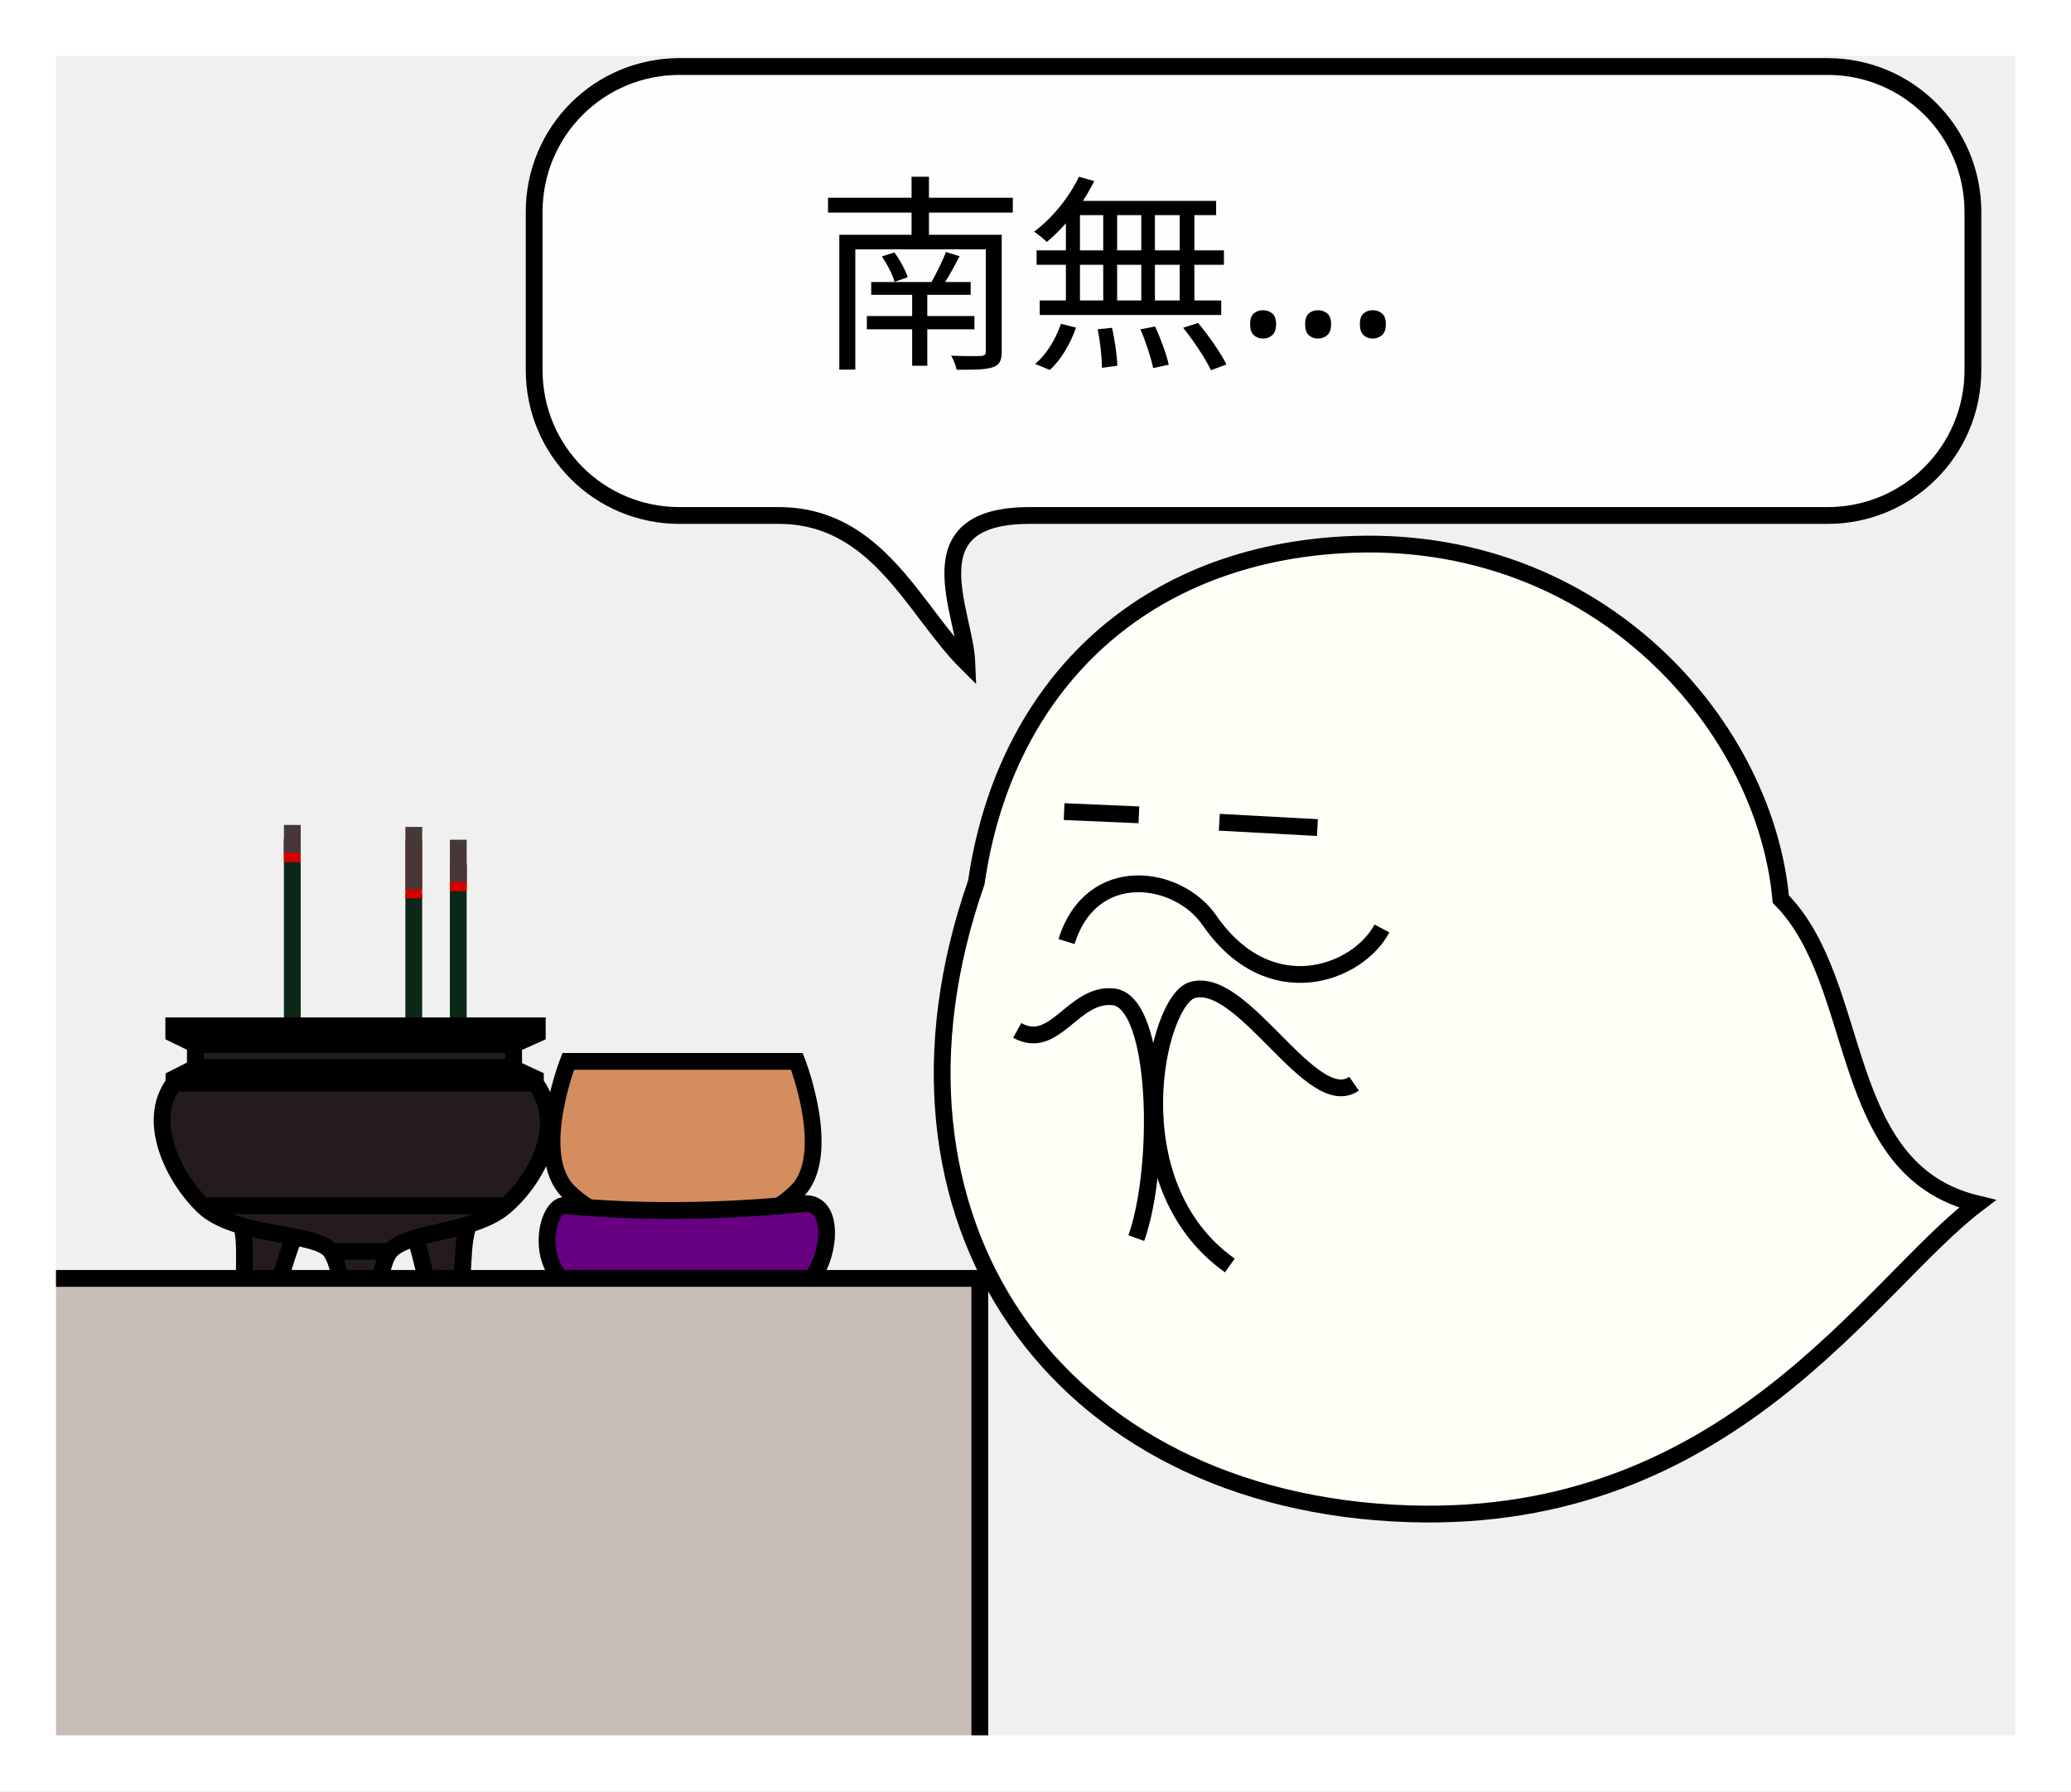
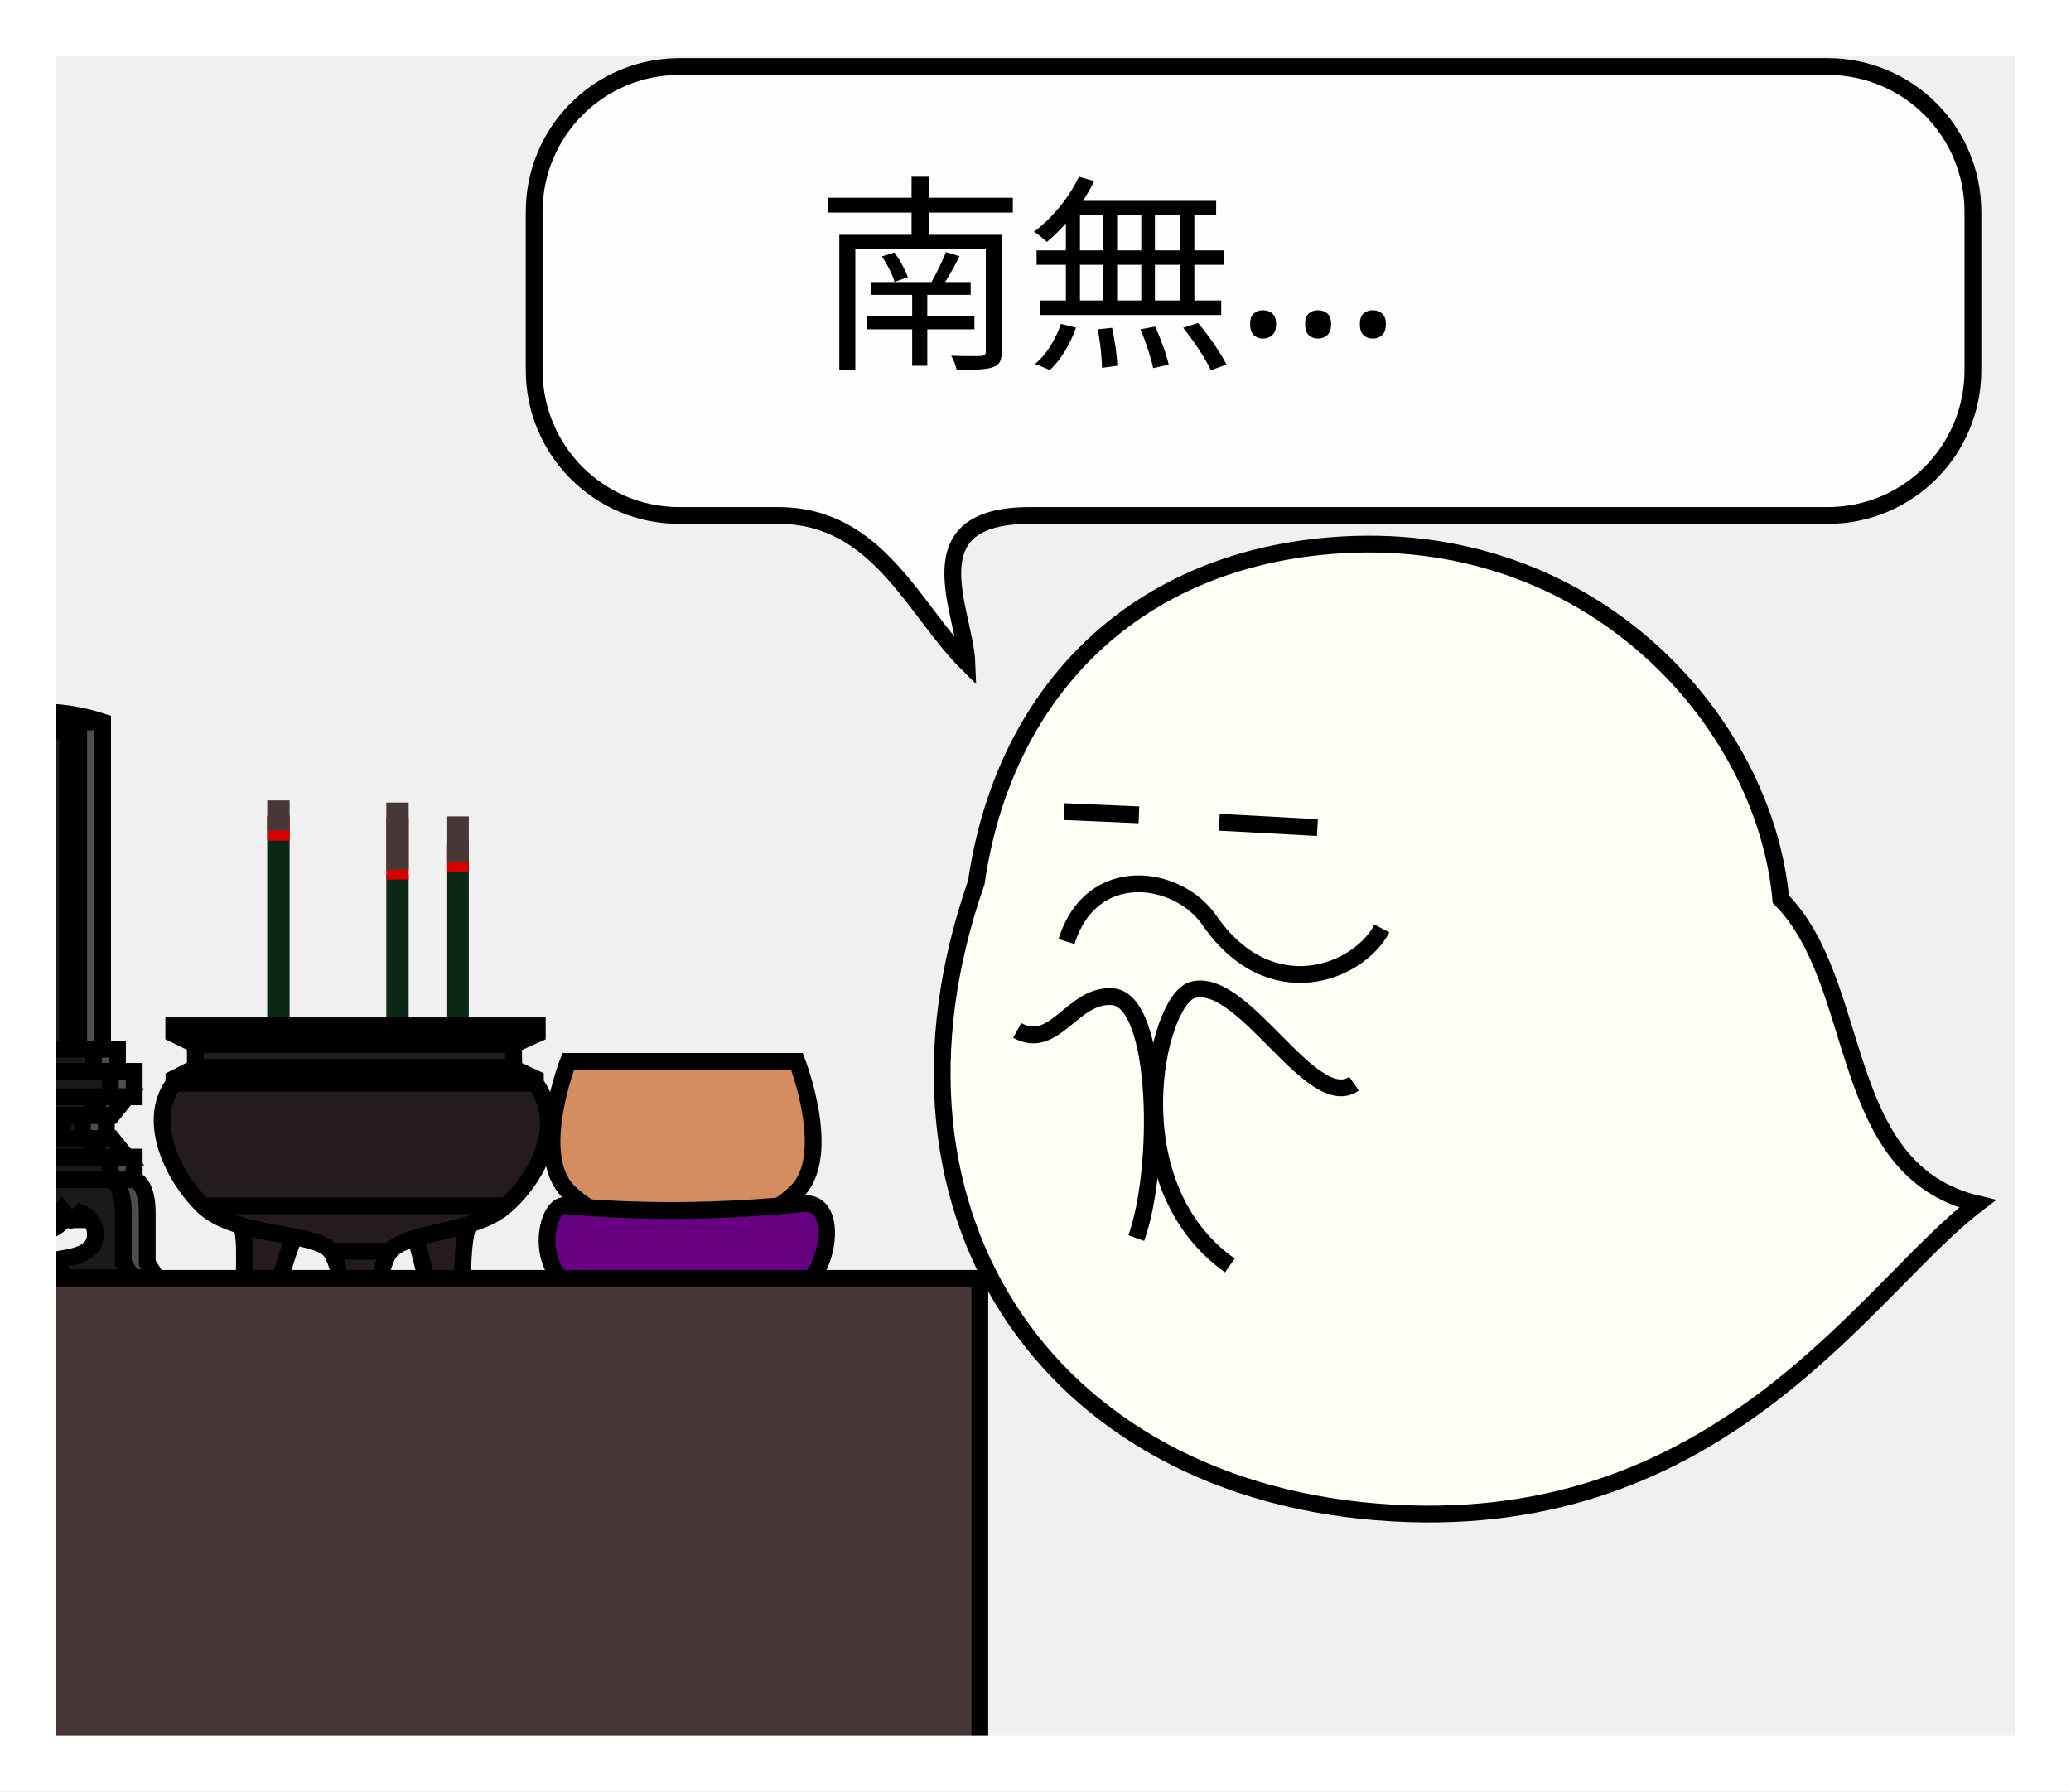
<svg xmlns="http://www.w3.org/2000/svg" width="370" height="320" id="svg3172" version="1.1">
  <defs id="defs3174" />
  <g id="layer1" transform="translate(0,-732.3622)" style="display:none">
    <path style="fill:none;stroke:#0000ff;stroke-width:1px;stroke-linecap:butt;stroke-linejoin:miter;stroke-opacity:1;display:inline" d="M 10,1042.362 360,742.362" id="path3025" />
    <path style="fill:none;stroke:#0000ff;stroke-width:1px;stroke-linecap:butt;stroke-linejoin:miter;stroke-opacity:1;display:inline" d="M 10,742.362 360,1042.362" id="path3027" />
    <path style="fill:none;stroke:#ff0000;stroke-width:1px;stroke-linecap:butt;stroke-linejoin:miter;stroke-opacity:1;display:inline" d="m 10,732.362 0,320" id="path3006" />
    <path style="fill:none;stroke:#ff0000;stroke-width:1px;stroke-linecap:butt;stroke-linejoin:miter;stroke-opacity:1;display:inline" d="m 360,732.362 0,320" id="path3010" />
    <path style="fill:none;stroke:#ff0000;stroke-width:1px;stroke-linecap:butt;stroke-linejoin:miter;stroke-opacity:1;display:inline" d="m 0,742.362 370,3e-5" id="path3016" />
    <path style="fill:none;stroke:#ff0000;stroke-width:1px;stroke-linecap:butt;stroke-linejoin:miter;stroke-opacity:1;display:inline" d="m 0,1042.362 370,0" id="path3018" />
  </g>
  <g id="layer3" style="display:inline">
-     <g id="g11365">
-       <path id="path11186" d="m 52.222,196.592 0,-46.627" style="fill:none;stroke:#0b2817;stroke-width:3;stroke-linecap:butt;stroke-linejoin:miter;stroke-opacity:1;display:inline" />
-       <path id="path11323" d="m 52.223,149.848 0,4.176" style="fill:none;stroke:#d40000;stroke-width:3;stroke-linecap:butt;stroke-linejoin:miter;stroke-opacity:1" />
-       <path id="path11323-3" d="m 52.225,152.335 0,-4.965" style="fill:none;stroke:#483737;stroke-width:3;stroke-linecap:butt;stroke-linejoin:miter;stroke-opacity:1;display:inline" />
+     <g id="g6845" transform="translate(3.5,0.25)">
+       <path id="path6399-9" d="m -1.062,219.299 6.926,-9e-5 c 0.814,-0.384 1.497,-0.991 2.067,-1.656 l -9.346,-1.393 z" style="fill:#4d4d4d;stroke:#000000;stroke-width:3;stroke-linecap:butt;stroke-linejoin:miter;stroke-opacity:1;display:inline" />
+       <path id="path6539-0" d="m -10.419,216.397 c -1.356,0.808 -2.587,2.073 -2.599,3.734 -0.022,3.14 3.179,4.314 6.305,4.575 l 0,3.3 4.287,0 0,-3.3 0,-0.008 c -5.321,-0.493 -6.418,-2.841 -6.295,-4.566 0.074,-1.044 0.368,-1.71 1.029,-2.472 z" style="fill:#4d4d4d;stroke:none;display:inline" />
+       <path id="path6539-2" d="m 16.227,210.528 c 1.579,0.467 2.303,3.128 2.305,5.866 l 0.006,8.994 1.62,2.604 4.287,0 -1.647,-2.658 -0.002,-8.905 c -8.58e-4,-2.854 -0.618,-5.314 -2.281,-5.965 z" style="fill:#4d4d4d;stroke:none;display:inline" />
+       <path id="path6539-1-8-9" d="m 10.563,128.652 -0.019,58.511 4.287,0 0.032,-58.473 z" style="fill:#4d4d4d;stroke:none;display:inline" />
+       <path id="path6539-1-4" d="m 14.822,195.69 -2.557,3.307 4.287,0 2.569,-3.269 z" style="fill:#4d4d4d;stroke:none;display:inline" />
+       <path id="path6539-3" d="m 12.233,203.201 2.595,3.244 4.287,0 -2.595,-3.307 z" style="fill:#4d4d4d;stroke:none;display:inline" />
+       <path id="path6539-1" d="m 11.216,199.016 0.013,4.083 4.287,0 0,-4.045 z" style="fill:#4d4d4d;stroke:none;display:inline" />
+       <path id="path6539" d="m 16.196,206.496 0,3.981 4.287,0 0,-4.045 z" style="fill:#4d4d4d;stroke:none;display:inline" />
+       <path id="path6616" d="m 5.125,126.939 -4.479,1e-5 c 3.569,0.101 6.97,0.909 9.93,1.781 l 4.173,-0.036 c -1.805,-0.582 -4.962,-1.527 -9.624,-1.745 z" style="fill:#b3b3b3;stroke:none;display:inline" />
+       <path id="rect5254-5-6" d="m -9.998,128.675 0,59.048 c 8.287,0 12.257,-1e-5 20.544,0 l 0,-59.048 c -4.666,-1.193 -8.132,-1.778 -10.249,-1.778 -3.411,-0.044 -6.805,0.499 -10.295,1.778 z" style="fill:#1a1a1a;stroke:none;display:inline" />
+       <path id="rect5254-5" d="m -10.029,128.714 0,59.048 20.591,0 4.27,1e-5 0,-59.048 C 11.447,127.626 7.984,126.98 4.537,126.936 l -4.27,-1e-5 c -3.411,-0.044 -6.805,0.499 -10.295,1.778 z m 10.295,-1.778 c 3.447,0.045 6.91,0.69 10.295,1.778 l 0,59.048" style="fill:none;stroke:#000000;stroke-width:3;display:inline" />
+       <path id="path6539-1-8-4" d="m 13.206,187.193 -0.025,3.943 4.287,0 0.051,-3.994 z" style="fill:#4d4d4d;stroke:none;display:inline" />
+       <path id="rect5254-2-44-2" d="m -8.036,130.825 c 2.823,-0.956 5.554,-1.419 8.303,-1.405 2.784,0.014 5.585,0.517 8.303,1.405 l 0,57.053 -16.605,0 z" style="fill:none;stroke:#000000;stroke-width:3;display:inline" />
+       <path id="path6401" d="m 10.562,128.714 4.273,0" style="fill:none;stroke:#000000;stroke-width:3;stroke-linecap:butt;stroke-linejoin:miter;stroke-opacity:1;display:inline" />
+       <path id="rect5254-1-2-4" d="m -12.655,191.564 0,-4.422 25.858,0 0,4.422 z" style="fill:#1a1a1a;stroke:none;display:inline" />
+       <path id="rect5254-2-7-3-2" d="m -15.644,210.468 0,-4.048 31.836,0 0,4.048 z" style="fill:#1a1a1a;stroke:none;display:inline" />
+       <path id="rect5254-2-4-7-1" d="m -10.663,203.107 0,-4.142 21.872,0 0,4.142 z" style="fill:#1a1a1a;stroke:none;display:inline" />
+       <path id="rect5254-2-442-9-6" d="m -11.659,198.965 -2.657,-3.313 29.179,1e-5 -2.657,3.313 z" style="fill:#1a1a1a;stroke:none;display:inline" />
+       <path id="path6409-8" d="m -14.316,206.42 2.657,-3.313 23.865,1e-5 2.657,3.313 z" style="fill:#1a1a1a;stroke:none;display:inline" />
+       <path id="path6399" d="m -8.7,217.641 22.206,0 -4.477,-2.626 -16.768,-0.597 z" style="fill:#4d4d4d;stroke:#000000;stroke-width:3;stroke-linecap:butt;stroke-linejoin:miter;stroke-opacity:1;display:inline" />
+       <path id="rect5447-5-5" d="m -19.646,228.005 1.661,-2.469 0,-9.128 c 0,-2.649 0.046,-4.794 2.325,-5.903 l 31.828,0 c 1.259,0.335 2.325,2.254 2.325,5.903 l 0,8.964 1.661,2.633 -12.898,0 0,-3.313 c 2.108,-0.386 6.402,-0.832 6.31,-4.556 -0.053,-2.177 -1.712,-3.39 -2.657,-3.728 -0.548,0.568 -1.065,0.952 -1.661,1.243 -0.72,-0.449 -1.188,-1.054 -1.661,-1.657 -0.504,0.705 -1.031,1.343 -1.661,1.657 -0.506,-0.256 -0.997,-0.818 -1.328,-1.243 -0.711,1.086 -1.68,2.282 -2.989,2.899 -0.443,-0.31 -0.886,-0.795 -1.328,-1.657 -0.263,0.777 -0.686,1.354 -1.328,1.657 -1.426,-0.775 -2.235,-1.895 -2.989,-2.899 -0.359,0.47 -0.809,0.88 -1.328,1.243 -0.681,-0.658 -1.164,-1.152 -1.661,-1.657 -0.485,0.638 -0.932,1.322 -1.661,1.657 -0.658,-0.284 -1.192,-0.722 -1.661,-1.243 -1.021,0.5 -2.695,1.992 -2.657,3.728 0.066,3.04 2.807,4.234 6.31,4.556 l 0,3.313 z" style="fill:#1a1a1a;stroke:none;display:inline" />
+       <path id="rect5447-5" d="m -7.691,217.654 c -0.602,0.676 -1.077,1.539 -1.056,2.472 0.066,3.04 2.807,4.234 6.31,4.556 l 0,3.313 -4.27,-1e-5 -12.952,0 1.661,-2.469 0,-9.128 c 0,-2.649 0.046,-4.794 2.325,-5.903 l 31.882,0 4.27,0 c 1.259,0.335 2.325,2.254 2.325,5.903 l 0,8.964 1.661,2.634 -4.27,-1e-5 -12.952,0 0,-3.313 c 2.108,-0.386 6.402,-0.832 6.31,-4.556 -0.053,-2.177 -1.712,-3.39 -2.657,-3.728 -0.548,0.568 -1.065,0.952 -1.661,1.243 -0.72,-0.449 -1.188,-1.054 -1.661,-1.657 -0.504,0.705 -1.031,1.343 -1.661,1.657 -0.506,-0.256 -0.997,-0.818 -1.328,-1.243 -0.711,1.086 -1.68,2.282 -2.989,2.899 -0.443,-0.31 -0.886,-0.795 -1.328,-1.657 -0.263,0.777 -0.686,1.354 -1.328,1.657 -1.426,-0.775 -2.235,-1.895 -2.989,-2.899 -0.359,0.47 -0.809,0.88 -1.328,1.243 -0.681,-0.658 -1.164,-1.152 -1.661,-1.657 -0.485,0.638 -0.932,1.322 -1.661,1.657 -0.658,-0.284 -1.192,-0.722 -1.661,-1.243 -1.021,0.5 -2.695,1.992 -2.657,3.728 0.066,3.04 2.807,4.234 6.31,4.556 l 0,3.313" style="fill:none;stroke:#000000;stroke-width:3;stroke-linecap:round;stroke-miterlimit:4;stroke-opacity:1;stroke-dashoffset:0;display:inline" />
+       <path id="path6455" d="m 13.219,187.18 0,4.422" style="fill:none;stroke:#000000;stroke-width:3;display:inline" />
+       <path id="rect5254-1-2" d="m 13.219,191.603 -25.904,0 0,-4.422 25.904,0 4.27,0 0,4.422 z" style="fill:none;stroke:#000000;stroke-width:3;display:inline" />
+       <path id="path6539-1-8" d="m 16.183,191.124 0.013,4.566 4.287,0 0,-4.528 z" style="fill:#4d4d4d;stroke:none;display:inline" />
+       <path id="path6447" d="m 16.208,206.459 0,4.048" style="fill:none;stroke:#000000;stroke-width:3;display:inline" />
+       <path id="rect5254-2-7-3" d="m 16.208,210.506 -31.882,0 0,-4.048 31.882,0 4.27,0 0,4.048 z" style="fill:none;stroke:#000000;stroke-width:3;display:inline" />
+       <path id="path6443" d="m 11.226,199.003 0,4.142" style="fill:none;stroke:#000000;stroke-width:3;display:inline" />
+       <path id="rect5254-2-4-7" d="m 11.226,203.145 -21.919,0 0,-4.142 21.919,0 4.27,1e-5 0,4.142 z" style="fill:none;stroke:#000000;stroke-width:3;display:inline" />
+       <path id="path6437" d="m 14.879,195.69 -2.657,3.313" style="fill:none;stroke:#000000;stroke-width:3;display:inline" />
+       <path id="rect5254-2-442-9" d="m 12.222,199.003 -23.912,0 -2.657,-3.313 29.226,0 4.27,0 -2.657,3.313 z" style="fill:none;stroke:#000000;stroke-width:3;display:inline" />
+       <path id="rect5254-2-9-75" d="m -6.376,199.418 0.664,0 0,3.313 -0.664,0 z" style="fill:none;stroke:#000000;stroke-width:3;display:inline" />
+       <path id="rect5254-2-9-3-3" d="m -0.066,199.418 0.664,0 0,3.313 -0.664,0 z" style="fill:none;stroke:#000000;stroke-width:3;display:inline" />
+       <path id="rect5254-2-9-0-4" d="m 6.244,199.418 0.664,0 0,3.313 -0.664,0 z" style="fill:none;stroke:#000000;stroke-width:3;display:inline" />
+       <path id="rect5254-2-9-7-3" d="m -3.387,199.418 0.996,0 0,3.313 -0.996,0 z" style="fill:none;stroke:#000000;stroke-width:3;display:inline" />
+       <path id="rect5254-2-9-7-7-2" d="m 2.923,199.418 0.996,0 0,3.313 -0.996,0 z" style="fill:none;stroke:#000000;stroke-width:3;display:inline" />
+       <path id="path5388-1" d="m -3.719,201.074 c 0,0.522 -0.412,1.035 -0.83,1.035 -0.419,0 -0.83,-0.513 -0.83,-1.035 0,-0.522 0.412,-1.035 0.83,-1.035 0.419,0 0.83,0.513 0.83,1.035 z" style="fill:none;stroke:#000000;stroke-width:3;stroke-linecap:round;stroke-miterlimit:4;stroke-opacity:1;stroke-dashoffset:0;display:inline" />
+       <path id="path5388-8-1" d="m -0.398,201.074 c 0,0.522 -0.412,1.035 -0.83,1.035 -0.419,0 -0.83,-0.513 -0.83,-1.035 0,-0.522 0.412,-1.035 0.83,-1.035 0.419,0 0.83,0.513 0.83,1.035 z" style="fill:none;stroke:#000000;stroke-width:3;stroke-linecap:round;stroke-miterlimit:4;stroke-opacity:1;stroke-dashoffset:0;display:inline" />
+       <path id="path5388-7-32" d="m 2.591,201.074 c 0,0.522 -0.412,1.035 -0.83,1.035 -0.419,0 -0.83,-0.513 -0.83,-1.035 0,-0.522 0.412,-1.035 0.83,-1.035 0.419,0 0.83,0.513 0.83,1.035 z" style="fill:none;stroke:#000000;stroke-width:3;stroke-linecap:round;stroke-miterlimit:4;stroke-opacity:1;stroke-dashoffset:0;display:inline" />
+       <path id="path5388-7-3-5" d="m 5.912,201.074 c 0,0.522 -0.412,1.035 -0.83,1.035 -0.419,0 -0.83,-0.513 -0.83,-1.035 0,-0.522 0.412,-1.035 0.83,-1.035 0.419,0 0.83,0.513 0.83,1.035 z" style="fill:none;stroke:#000000;stroke-width:3;stroke-linecap:round;stroke-miterlimit:4;stroke-opacity:1;stroke-dashoffset:0;display:inline" />
+       <path id="path5388-7-0-3" d="m 6.909,200.039 c 0.419,0 0.83,0.513 0.83,1.035 0,0.522 -0.412,1.035 -0.83,1.035" style="fill:none;stroke:#000000;stroke-width:3;stroke-linecap:round;stroke-miterlimit:4;stroke-opacity:1;stroke-dashoffset:0;display:inline" />
+       <path id="path5388-7-38-5" d="m -6.376,202.11 c -0.419,0 -0.83,-0.513 -0.83,-1.035 0,-0.522 0.412,-1.035 0.83,-1.035" style="fill:none;stroke:#000000;stroke-width:3;stroke-linecap:round;stroke-miterlimit:4;stroke-opacity:1;stroke-dashoffset:0;display:inline" />
+       <path id="rect5447-1" d="m 16.208,210.497 c 1.259,0.335 2.325,2.254 2.325,5.903 l 0,8.964 1.661,2.633" style="fill:none;stroke:#000000;stroke-width:3;stroke-linecap:round;stroke-miterlimit:4;stroke-opacity:1;stroke-dashoffset:0;display:inline" />
+       <path id="path6409" d="m 14.879,206.459 -29.226,0 2.657,-3.313 23.912,0 4.27,0 2.657,3.313 z" style="fill:none;stroke:#000000;stroke-width:3;display:inline" />
+       <path id="rect5254-2-442-2-2" d="m 12.222,203.145 2.657,3.313" style="fill:none;stroke:#000000;stroke-width:3;display:inline" />
+       <path id="rect5254-2-0-8" d="m -15.644,195.651 0,-4.553 31.836,0 0,4.553 z" style="fill:#1a1a1a;stroke:none;display:inline" />
+       <path id="path6451" d="m 16.208,191.137 0,4.553" style="fill:none;stroke:#000000;stroke-width:3;display:inline" />
+       <path id="rect5254-2-0" d="m 16.208,195.69 -31.882,0 0,-4.553 31.882,0 4.27,1e-5 0,4.553 z" style="fill:none;stroke:#000000;stroke-width:3;display:inline" />
+       <path id="path6399-9-7" d="m -6.71,224.684 4.189,-8e-5" style="fill:#999999;stroke:#000000;stroke-width:3;stroke-linecap:butt;stroke-linejoin:miter;stroke-opacity:1;display:inline" />
    </g>
-     <g transform="translate(29.65076,4.326205)" style="display:inline" id="g11365-9">
-       <path id="path11186-1" d="m 52.222,196.592 0,-46.252" style="fill:none;stroke:#0b2817;stroke-width:3;stroke-linecap:butt;stroke-linejoin:miter;stroke-opacity:1;display:inline" />
-       <path id="path11323-8" d="m 52.223,149.848 0,5.037" style="fill:none;stroke:#d40000;stroke-width:3;stroke-linecap:butt;stroke-linejoin:miter;stroke-opacity:1" />
-       <path id="path11323-3-1" d="m 52.225,153.196 0,-7.512" style="fill:none;stroke:#483737;stroke-width:3;stroke-linecap:butt;stroke-linejoin:miter;stroke-opacity:1;display:inline" />
+     <g id="g11365" transform="matrix(1.079577,0,0,1.079577,-6.634862,-16.10795)" style="stroke-width:3.705">
+       <path id="path11186" d="m 52.222,196.592 0,-46.627" style="fill:none;stroke:#0b2817;stroke-width:3.705;stroke-linecap:butt;stroke-linejoin:miter;stroke-opacity:1;display:inline" />
+       <path id="path11323" d="m 52.223,149.848 0,4.176" style="fill:none;stroke:#d40000;stroke-width:3.705;stroke-linecap:butt;stroke-linejoin:miter;stroke-opacity:1" />
+       <path id="path11323-3" d="m 52.225,152.335 0,-4.965" style="fill:none;stroke:#483737;stroke-width:3.705;stroke-linecap:butt;stroke-linejoin:miter;stroke-opacity:1;display:inline" />
    </g>
-     <g transform="translate(21.70179,0.351719)" style="display:inline" id="g11365-95">
-       <path id="path11186-3" d="m 52.222,196.592 0,-37.259" style="fill:none;stroke:#0b2817;stroke-width:3;stroke-linecap:butt;stroke-linejoin:miter;stroke-opacity:1;display:inline" />
-       <path id="path11323-2" d="m 52.223,149.848 0,10.271" style="fill:none;stroke:#d40000;stroke-width:3;stroke-linecap:butt;stroke-linejoin:miter;stroke-opacity:1" />
-       <path id="path11323-3-5" d="m 52.225,158.495 0,-11.125" style="fill:none;stroke:#483737;stroke-width:3;stroke-linecap:butt;stroke-linejoin:miter;stroke-opacity:1;display:inline" />
+     <g transform="matrix(1.079577,0,0,1.079577,25.37543,-11.43747)" style="stroke-width:3.705;display:inline" id="g11365-9">
+       <path id="path11186-1" d="m 52.222,196.592 0,-46.252" style="fill:none;stroke:#0b2817;stroke-width:3.705;stroke-linecap:butt;stroke-linejoin:miter;stroke-opacity:1;display:inline" />
+       <path id="path11323-8" d="m 52.223,149.848 0,5.037" style="fill:none;stroke:#d40000;stroke-width:3.705;stroke-linecap:butt;stroke-linejoin:miter;stroke-opacity:1" />
+       <path id="path11323-3-1" d="m 52.225,153.196 0,-7.512" style="fill:none;stroke:#483737;stroke-width:3.705;stroke-linecap:butt;stroke-linejoin:miter;stroke-opacity:1;display:inline" />
+     </g>
+     <g transform="matrix(1.079577,0,0,1.079577,14.63474,-15.72824)" style="stroke-width:3.705;display:inline" id="g11365-95">
+       <path id="path11186-3" d="m 52.222,196.592 0,-37.259" style="fill:none;stroke:#0b2817;stroke-width:3.705;stroke-linecap:butt;stroke-linejoin:miter;stroke-opacity:1;display:inline" />
+       <path id="path11323-2" d="m 52.223,149.848 0,10.271" style="fill:none;stroke:#d40000;stroke-width:3.705;stroke-linecap:butt;stroke-linejoin:miter;stroke-opacity:1" />
+       <path id="path11323-3-5" d="m 52.225,158.495 0,-11.125" style="fill:none;stroke:#483737;stroke-width:3.705;stroke-linecap:butt;stroke-linejoin:miter;stroke-opacity:1;display:inline" />
    </g>
    <g id="g11162" transform="matrix(1.247761,0,0,1.247761,-1299.949,-793.6292)" style="stroke-width:2.404;display:inline">
      <path id="path11060-8-1" d="m 1076.08,810.876 c 1.507,2.165 0.076,10.011 1.224,10.868 0.637,0.475 2.83,0.709 3.531,-0.005 0.933,-0.95 2.294,-7.798 3.624,-9.404" style="fill:#241c1c;stroke:#000000;stroke-width:2.404;stroke-linecap:butt;stroke-linejoin:miter;stroke-opacity:1;display:inline" />
      <path id="path11060-8-2-1" d="m 1109.238,810.895 c -1.646,2.165 -0.72,10.011 -1.923,10.868 -0.667,0.475 -2.875,0.709 -3.53,-0.005 -0.872,-0.95 -1.792,-7.798 -3.019,-9.404" style="fill:#241c1c;stroke:#000000;stroke-width:2.404;stroke-linecap:butt;stroke-linejoin:miter;stroke-opacity:1;display:inline" />
      <path id="path11060-9" d="m 1115.389,789.015 -0.039,-3.424 3.405,-1.526 0,-1.154 -52.049,0 0,1.174 3.092,1.506 0,3.307 -3.064,1.565 0,0.664 c -4.11,5.458 0.027,13.568 4.114,17.542 4.65,4.558 16.349,3.667 18.344,6.533 1.507,2.165 1.327,6.048 2.475,6.905 0.637,0.475 2.83,0.709 3.531,-0.005 0.933,-0.95 1.147,-5.295 2.477,-6.901 2.458,-2.967 12.072,-2.535 16.564,-6.532 3.605,-3.079 8.987,-11.001 4.243,-17.545 l 0,-0.666 z" style="fill:#241c1c;stroke:#000000;stroke-width:2.404;stroke-linecap:butt;stroke-linejoin:miter;stroke-opacity:1;display:inline" />
      <path id="path11062-7" d="m 1066.696,784.078 52.05,0" style="fill:none;stroke:#000000;stroke-width:2.404;stroke-linecap:butt;stroke-linejoin:miter;stroke-opacity:1;display:inline" />
      <path id="path11064-6" d="m 1069.795,785.589 45.549,0" style="fill:none;stroke:#000000;stroke-width:2.404;stroke-linecap:butt;stroke-linejoin:miter;stroke-opacity:1;display:inline" />
      <path id="path11066-2" d="m 1069.74,788.854 45.659,0" style="fill:none;stroke:#000000;stroke-width:2.404;stroke-linecap:butt;stroke-linejoin:miter;stroke-opacity:1;display:inline" />
      <path id="path11068-9" d="m 1066.734,790.459 51.741,0" style="fill:none;stroke:#000000;stroke-width:2.404;stroke-linecap:butt;stroke-linejoin:miter;stroke-opacity:1;display:inline" />
      <path id="path11070-5" d="m 1066.734,791.123 51.745,0" style="fill:none;stroke:#000000;stroke-width:2.404;stroke-linecap:butt;stroke-linejoin:miter;stroke-opacity:1;display:inline" />
      <path id="path11072-2" d="m 1070.847,808.668 43.39,0" style="fill:none;stroke:#000000;stroke-width:2.404;stroke-linecap:butt;stroke-linejoin:miter;stroke-opacity:1;display:inline" />
      <path id="path11074-0" d="m 1089.191,815.201 8.484,0" style="fill:none;stroke:#000000;stroke-width:2.404;stroke-linecap:butt;stroke-linejoin:miter;stroke-opacity:1;display:inline" />
      <path id="path11076-0" d="m 1091.669,822.097 3.53,0" style="fill:none;stroke:#000000;stroke-width:2.404;stroke-linecap:butt;stroke-linejoin:miter;stroke-opacity:1;display:inline" />
    </g>
    <g id="g11315">
      <path id="path4125" d="m 353.256,215.064 c -19.285,14.635 -44.345,57.179 -101.482,55.356 -63.408,-2.024 -98.338,-52.804 -77.344,-112.782 4.748,-33.082 27.255,-57.223 63.291,-60.164 46.43,-3.789 77.531,31.311 80.433,63.151 15.037,15.153 9.705,48.37 35.102,54.439 z" style="fill:#fffff8;fill-opacity:1;stroke:#000000;stroke-width:3;stroke-linecap:butt;stroke-linejoin:miter;stroke-opacity:1;display:inline" />
      <path id="path5260" d="m 241.914,193.594 c -7.57,5.283 -19.82,-19.392 -28.897,-16.733 -6.384,1.87 -13.783,34.702 6.707,49.204" style="fill:none;stroke:#000000;stroke-width:3;stroke-linecap:butt;stroke-linejoin:miter;stroke-opacity:1;display:inline" />
      <path id="path5262" d="m 190.545,168.202 c 4.428,-14.234 19.877,-11.984 25.516,-3.813 10.788,15.632 26.59,9.507 30.833,1.474" style="fill:none;stroke:#000000;stroke-width:3;stroke-linecap:butt;stroke-linejoin:miter;stroke-opacity:1;display:inline" />
      <path id="path5264" d="m 217.837,146.888 17.531,0.95" style="fill:none;stroke:#000000;stroke-width:3;stroke-linecap:butt;stroke-linejoin:miter;stroke-opacity:1;display:inline" />
      <path id="path5266" d="m 190.11,144.986 13.363,0.577" style="fill:none;stroke:#000000;stroke-width:3;stroke-linecap:butt;stroke-linejoin:miter;stroke-opacity:1;display:inline" />
      <path id="path5268" d="m 181.732,184.076 c 6.753,3.732 9.932,-6.694 17.125,-6.011 8.247,0.783 8.665,30.516 4.153,43.113" style="fill:none;stroke:#000000;stroke-width:3;stroke-linecap:butt;stroke-linejoin:miter;stroke-opacity:1;display:inline" />
    </g>
    <path style="fill:#d38d5f;fill-opacity:1;stroke:#000000;stroke-width:3;stroke-linecap:round;stroke-miterlimit:4;stroke-opacity:1;stroke-dashoffset:0;display:inline" d="m 101.52,189.611 40.856,0 c 0,0 6.53,16.697 0,23.227 -9.63,9.63 -31.227,9.63 -40.856,0 -6.53,-6.53 0,-23.227 0,-23.227 z" id="rect11010-1" />
    <path style="fill:#660080;stroke:#000000;stroke-width:3;stroke-linecap:butt;stroke-linejoin:miter;stroke-opacity:1;display:inline" d="m 100.921,215.364 c 13.038,1.275 27.733,1.159 42.564,-0.328 6.833,-0.685 4.439,13.291 -0.921,15.247 -10.609,3.871 -30.769,4.033 -39.186,0.385 -8.474,-3.673 -5.76,-15.627 -2.456,-15.304 z" id="path11042" />
-     <rect style="fill:#c8beb7;fill-opacity:1;stroke:#000000;stroke-width:3;stroke-linecap:round;stroke-miterlimit:4;stroke-opacity:1;stroke-dasharray:none;stroke-dashoffset:0;display:inline" id="rect11047" width="183.916" height="89.6" x="-8.864" y="228.377" />
+     <rect style="fill:#483737;fill-opacity:1;stroke:#000000;stroke-width:3;stroke-linecap:round;stroke-miterlimit:4;stroke-opacity:1;stroke-dasharray:none;stroke-dashoffset:0;display:inline" id="rect11047" width="183.916" height="89.6" x="-8.864" y="228.377" />
  </g>
-   <g id="layer4">
+   <g id="layer4" style="display:inline">
    <path style="fill:#fefefe;fill-opacity:1;stroke:#000000;stroke-width:3" d="m 121.409,11.884 205.089,0 c 14.392,0 25.978,11.586 25.978,25.978 l 0,28.249 c 0,14.392 -11.586,25.978 -25.978,25.978 l -142.559,0 c -21.294,0 -11.528,17.301 -11.188,26.364 -9.433,-9.359 -15.885,-26.364 -33.631,-26.364 l -17.711,0 c -14.392,0 -25.978,-11.586 -25.978,-25.978 l 0,-28.249 c 0,-14.392 11.586,-25.978 25.978,-25.978 z" id="rect13841" />
    <text xml:space="preserve" style="font-size:37.479px;font-style:normal;font-variant:normal;font-weight:normal;font-stretch:normal;line-height:125%;letter-spacing:0px;word-spacing:0px;writing-mode:lr-tb;fill:#000000;fill-opacity:1;stroke:none;font-family:MS UI Gothic;-inkscape-font-specification:MS UI Gothic" x="145.683" y="63.052" id="text6768-1">
      <tspan x="145.683" y="63.052" style="font-size:37.479px;font-style:normal;font-variant:normal;font-weight:normal;font-stretch:normal;fill:#000000;fill-opacity:1;font-family:MS UI Gothic;-inkscape-font-specification:MS UI Gothic" id="tspan3151-4">南無…</tspan>
    </text>
    <path style="fill:#241c1c;stroke:#ff0000;stroke-width:1px;stroke-linecap:butt;stroke-linejoin:miter;stroke-opacity:1;display:inline" d="m -408.303,197.809 c 10.218,14.68 0.513,67.877 8.297,73.684 4.318,3.222 19.186,4.807 23.938,-0.031 6.324,-6.439 15.552,-52.875 24.57,-63.759" id="path11060-8" />
    <path style="fill:#241c1c;stroke:#ff0000;stroke-width:1px;stroke-linecap:butt;stroke-linejoin:miter;stroke-opacity:1;display:inline" d="m -183.485,197.939 c -11.163,14.68 -4.88,67.877 -13.037,73.684 -4.525,3.222 -19.495,4.807 -23.936,-0.031 -5.91,-6.439 -12.15,-52.875 -20.468,-63.759" id="path11060-8-2" />
    <path style="fill:#241c1c;stroke:#ff0000;stroke-width:1px;stroke-linecap:butt;stroke-linejoin:miter;stroke-opacity:1;display:inline" d="m -141.78,49.589 -0.265,-23.217 23.084,-10.348 0,-7.827 -352.9,0 0,7.96 20.962,10.213 0,22.423 -20.774,10.614 0,4.499 c -27.868,37.009 0.182,91.991 27.891,118.937 31.528,30.904 110.851,24.865 124.376,44.296 10.218,14.68 8.998,41.006 16.782,46.814 4.318,3.222 19.186,4.807 23.938,-0.031 6.324,-6.439 7.773,-35.904 16.792,-46.788 16.669,-20.117 81.846,-17.188 112.308,-44.29 24.44,-20.877 60.931,-74.591 28.768,-118.955 l 0,-4.514 z" id="path11060" />
    <path style="fill:none;stroke:#ff0000;stroke-width:1px;stroke-linecap:butt;stroke-linejoin:miter;stroke-opacity:1;display:inline" d="m -471.925,16.115 352.908,0" id="path11062" />
    <path style="fill:none;stroke:#ff0000;stroke-width:1px;stroke-linecap:butt;stroke-linejoin:miter;stroke-opacity:1;display:inline" d="m -450.912,26.358 308.826,0" id="path11064" />
    <path style="fill:none;stroke:#ff0000;stroke-width:1px;stroke-linecap:butt;stroke-linejoin:miter;stroke-opacity:1;display:inline" d="m -451.287,48.498 309.577,0" id="path11066" />
    <path style="fill:none;stroke:#ff0000;stroke-width:1px;stroke-linecap:butt;stroke-linejoin:miter;stroke-opacity:1;display:inline" d="m -471.667,59.38 350.811,0" id="path11068" />
    <path style="fill:none;stroke:#ff0000;stroke-width:1px;stroke-linecap:butt;stroke-linejoin:miter;stroke-opacity:1;display:inline" d="m -471.667,63.883 350.842,0" id="path11070" />
    <path style="fill:none;stroke:#ff0000;stroke-width:1px;stroke-linecap:butt;stroke-linejoin:miter;stroke-opacity:1;display:inline" d="m -443.782,182.835 294.192,0" id="path11072" />
    <path style="fill:none;stroke:#ff0000;stroke-width:1px;stroke-linecap:butt;stroke-linejoin:miter;stroke-opacity:1;display:inline" d="m -319.407,227.135 57.521,0" id="path11074" />
    <path style="fill:none;stroke:#ff0000;stroke-width:1px;stroke-linecap:butt;stroke-linejoin:miter;stroke-opacity:1;display:inline" d="m -302.605,273.885 23.938,0" id="path11076" />
+     <path style="fill:none;stroke:#000000;stroke-width:0.5;display:inline" d="m -289.955,349.129 c 10.509,-3.088 20.728,-4.401 31,-4.293 10.379,0.108 20.808,1.666 31,4.293 l 0,142.566 -62,0 z" id="rect5254" />
+     <path style="fill:none;stroke:#000000;stroke-width:0.5;display:inline" d="m -297.955,490.289 78,0 0,10.677 -78,0 z" id="rect5254-1" />
+     <path style="fill:none;stroke:#000000;stroke-width:0.5;display:inline" d="m -306.955,499.843 96,0 0,10.993 -96,0 z" id="rect5254-2" />
+     <path style="fill:none;stroke:#000000;stroke-width:0.5;display:inline" d="m -306.955,536.835 96,0 0,9.773 -96,0 z" id="rect5254-2-7" />
+     <path style="fill:none;stroke:#000000;stroke-width:0.5;display:inline" d="m -291.955,518.835 66,0 0,10 -66,0 z" id="rect5254-2-4" />
+     <path style="fill:none;stroke:#000000;stroke-width:0.5;display:inline" d="m -283.955,354.226 c 8.5,-2.308 16.723,-3.425 25,-3.391 8.383,0.034 16.817,1.248 25,3.391 l 0,135.782 -50,0 z" id="rect5254-2-44" />
+     <path style="fill:none;stroke:#000000;stroke-width:0.5;display:inline" d="m -302.955,510.835 88,0 -8,8 -72,0 z" id="rect5254-2-442" />
+     <path style="fill:none;stroke:#000000;stroke-width:0.5;display:inline" d="m -278.955,519.835 2,0 0,8 -2,0 z" id="rect5254-2-9" />
+     <path style="fill:none;stroke:#000000;stroke-width:0.5;display:inline" d="m -259.955,519.835 2,0 0,8 -2,0 z" id="rect5254-2-9-3" />
+     <path style="fill:none;stroke:#000000;stroke-width:0.5;display:inline" d="m -240.955,519.835 2,0 0,8 -2,0 z" id="rect5254-2-9-0" />
+     <path style="fill:none;stroke:#000000;stroke-width:0.5;display:inline" d="m -269.955,519.835 3,0 0,8 -3,0 z" id="rect5254-2-9-7" />
+     <path style="fill:none;stroke:#000000;stroke-width:0.5;display:inline" d="m -250.955,519.835 3,0 0,8 -3,0 z" id="rect5254-2-9-7-7" />
+     <path style="fill:none;stroke:#000000;stroke-width:0.5;stroke-linecap:round;stroke-miterlimit:4;stroke-opacity:1;stroke-dashoffset:0;display:inline" d="m -270.955,523.835 c 0,1.261 -1.239,2.5 -2.5,2.5 -1.261,0 -2.5,-1.239 -2.5,-2.5 0,-1.261 1.239,-2.5 2.5,-2.5 1.261,0 2.5,1.239 2.5,2.5 z" id="path5388" />
+     <path style="fill:none;stroke:#000000;stroke-width:0.5;stroke-linecap:round;stroke-miterlimit:4;stroke-opacity:1;stroke-dashoffset:0;display:inline" d="m -260.955,523.835 c 0,1.261 -1.239,2.5 -2.5,2.5 -1.261,0 -2.5,-1.239 -2.5,-2.5 0,-1.261 1.239,-2.5 2.5,-2.5 1.261,0 2.5,1.239 2.5,2.5 z" id="path5388-8" />
+     <path style="fill:none;stroke:#000000;stroke-width:0.5;stroke-linecap:round;stroke-miterlimit:4;stroke-opacity:1;stroke-dashoffset:0;display:inline" d="m -251.955,523.835 c 0,1.261 -1.239,2.5 -2.5,2.5 -1.261,0 -2.5,-1.239 -2.5,-2.5 0,-1.261 1.239,-2.5 2.5,-2.5 1.261,0 2.5,1.239 2.5,2.5 z" id="path5388-7" />
+     <path style="fill:none;stroke:#000000;stroke-width:0.5;stroke-linecap:round;stroke-miterlimit:4;stroke-opacity:1;stroke-dashoffset:0;display:inline" d="m -241.955,523.835 c 0,1.261 -1.239,2.5 -2.5,2.5 -1.261,0 -2.5,-1.239 -2.5,-2.5 0,-1.261 1.239,-2.5 2.5,-2.5 1.261,0 2.5,1.239 2.5,2.5 z" id="path5388-7-3" />
+     <path style="fill:none;stroke:#000000;stroke-width:0.5;stroke-linecap:round;stroke-miterlimit:4;stroke-opacity:1;stroke-dashoffset:0;display:inline" d="m -238.955,521.335 c 1.261,0 2.5,1.239 2.5,2.5 0,1.261 -1.239,2.5 -2.5,2.5" id="path5388-7-0" />
+     <path style="fill:none;stroke:#000000;stroke-width:0.5;stroke-linecap:round;stroke-miterlimit:4;stroke-opacity:1;stroke-dashoffset:0;display:inline" d="m -278.955,526.335 c -1.261,0 -2.5,-1.239 -2.5,-2.5 0,-1.261 1.239,-2.5 2.5,-2.5" id="path5388-7-38" />
+     <path style="fill:none;stroke:#000000;stroke-width:0.5;stroke-linecap:round;stroke-miterlimit:4;stroke-opacity:1;stroke-dashoffset:0;display:inline" d="m -306.955,546.584 96,0 c 3.791,0.809 7,5.442 7,14.251 l 0,21.642 5,6.358 -39,0 0,-8 c 6.349,-0.932 19.275,-2.009 19,-11 -0.161,-5.257 -5.156,-8.186 -8,-9 -1.65,1.371 -3.208,2.298 -5,3 -2.167,-1.083 -3.576,-2.545 -5,-4 -1.519,1.702 -3.103,3.242 -5,4 -1.524,-0.619 -3.001,-1.976 -4,-3 -2.14,2.621 -5.059,5.51 -9,7 -1.333,-0.749 -2.667,-1.919 -4,-4 -0.791,1.875 -2.064,3.269 -4,4 -4.294,-1.871 -6.73,-4.576 -9,-7 -1.082,1.135 -2.437,2.124 -4,3 -2.05,-1.589 -3.505,-2.781 -5,-4 -1.46,1.54 -2.808,3.192 -5,4 -1.982,-0.685 -3.59,-1.744 -5,-3 -3.075,1.207 -8.114,4.809 -8,9 0.2,7.341 8.452,10.224 19,11 l 0,8 -39,0 5,-5.961 0,-22.039 c 0,-6.397 0.137,-11.576 7,-14.251 z" id="rect5447" />
+     <path style="fill:none;stroke:#000000;stroke-width:0.5;display:inline" d="m -214.955,536.835 -88,0 8,-8 72,0 z" id="rect5254-2-442-2" />
  </g>
-   <g id="layer2">
+   <g id="layer2" style="display:inline">
    <path style="fill:#ffffff;stroke:none;display:inline" d="m 0,0 0,320 370,0 0,-320 -10,10 0,300 -350,0 0,-300 350,0 10,-10 z" id="path21072" />
  </g>
</svg>
